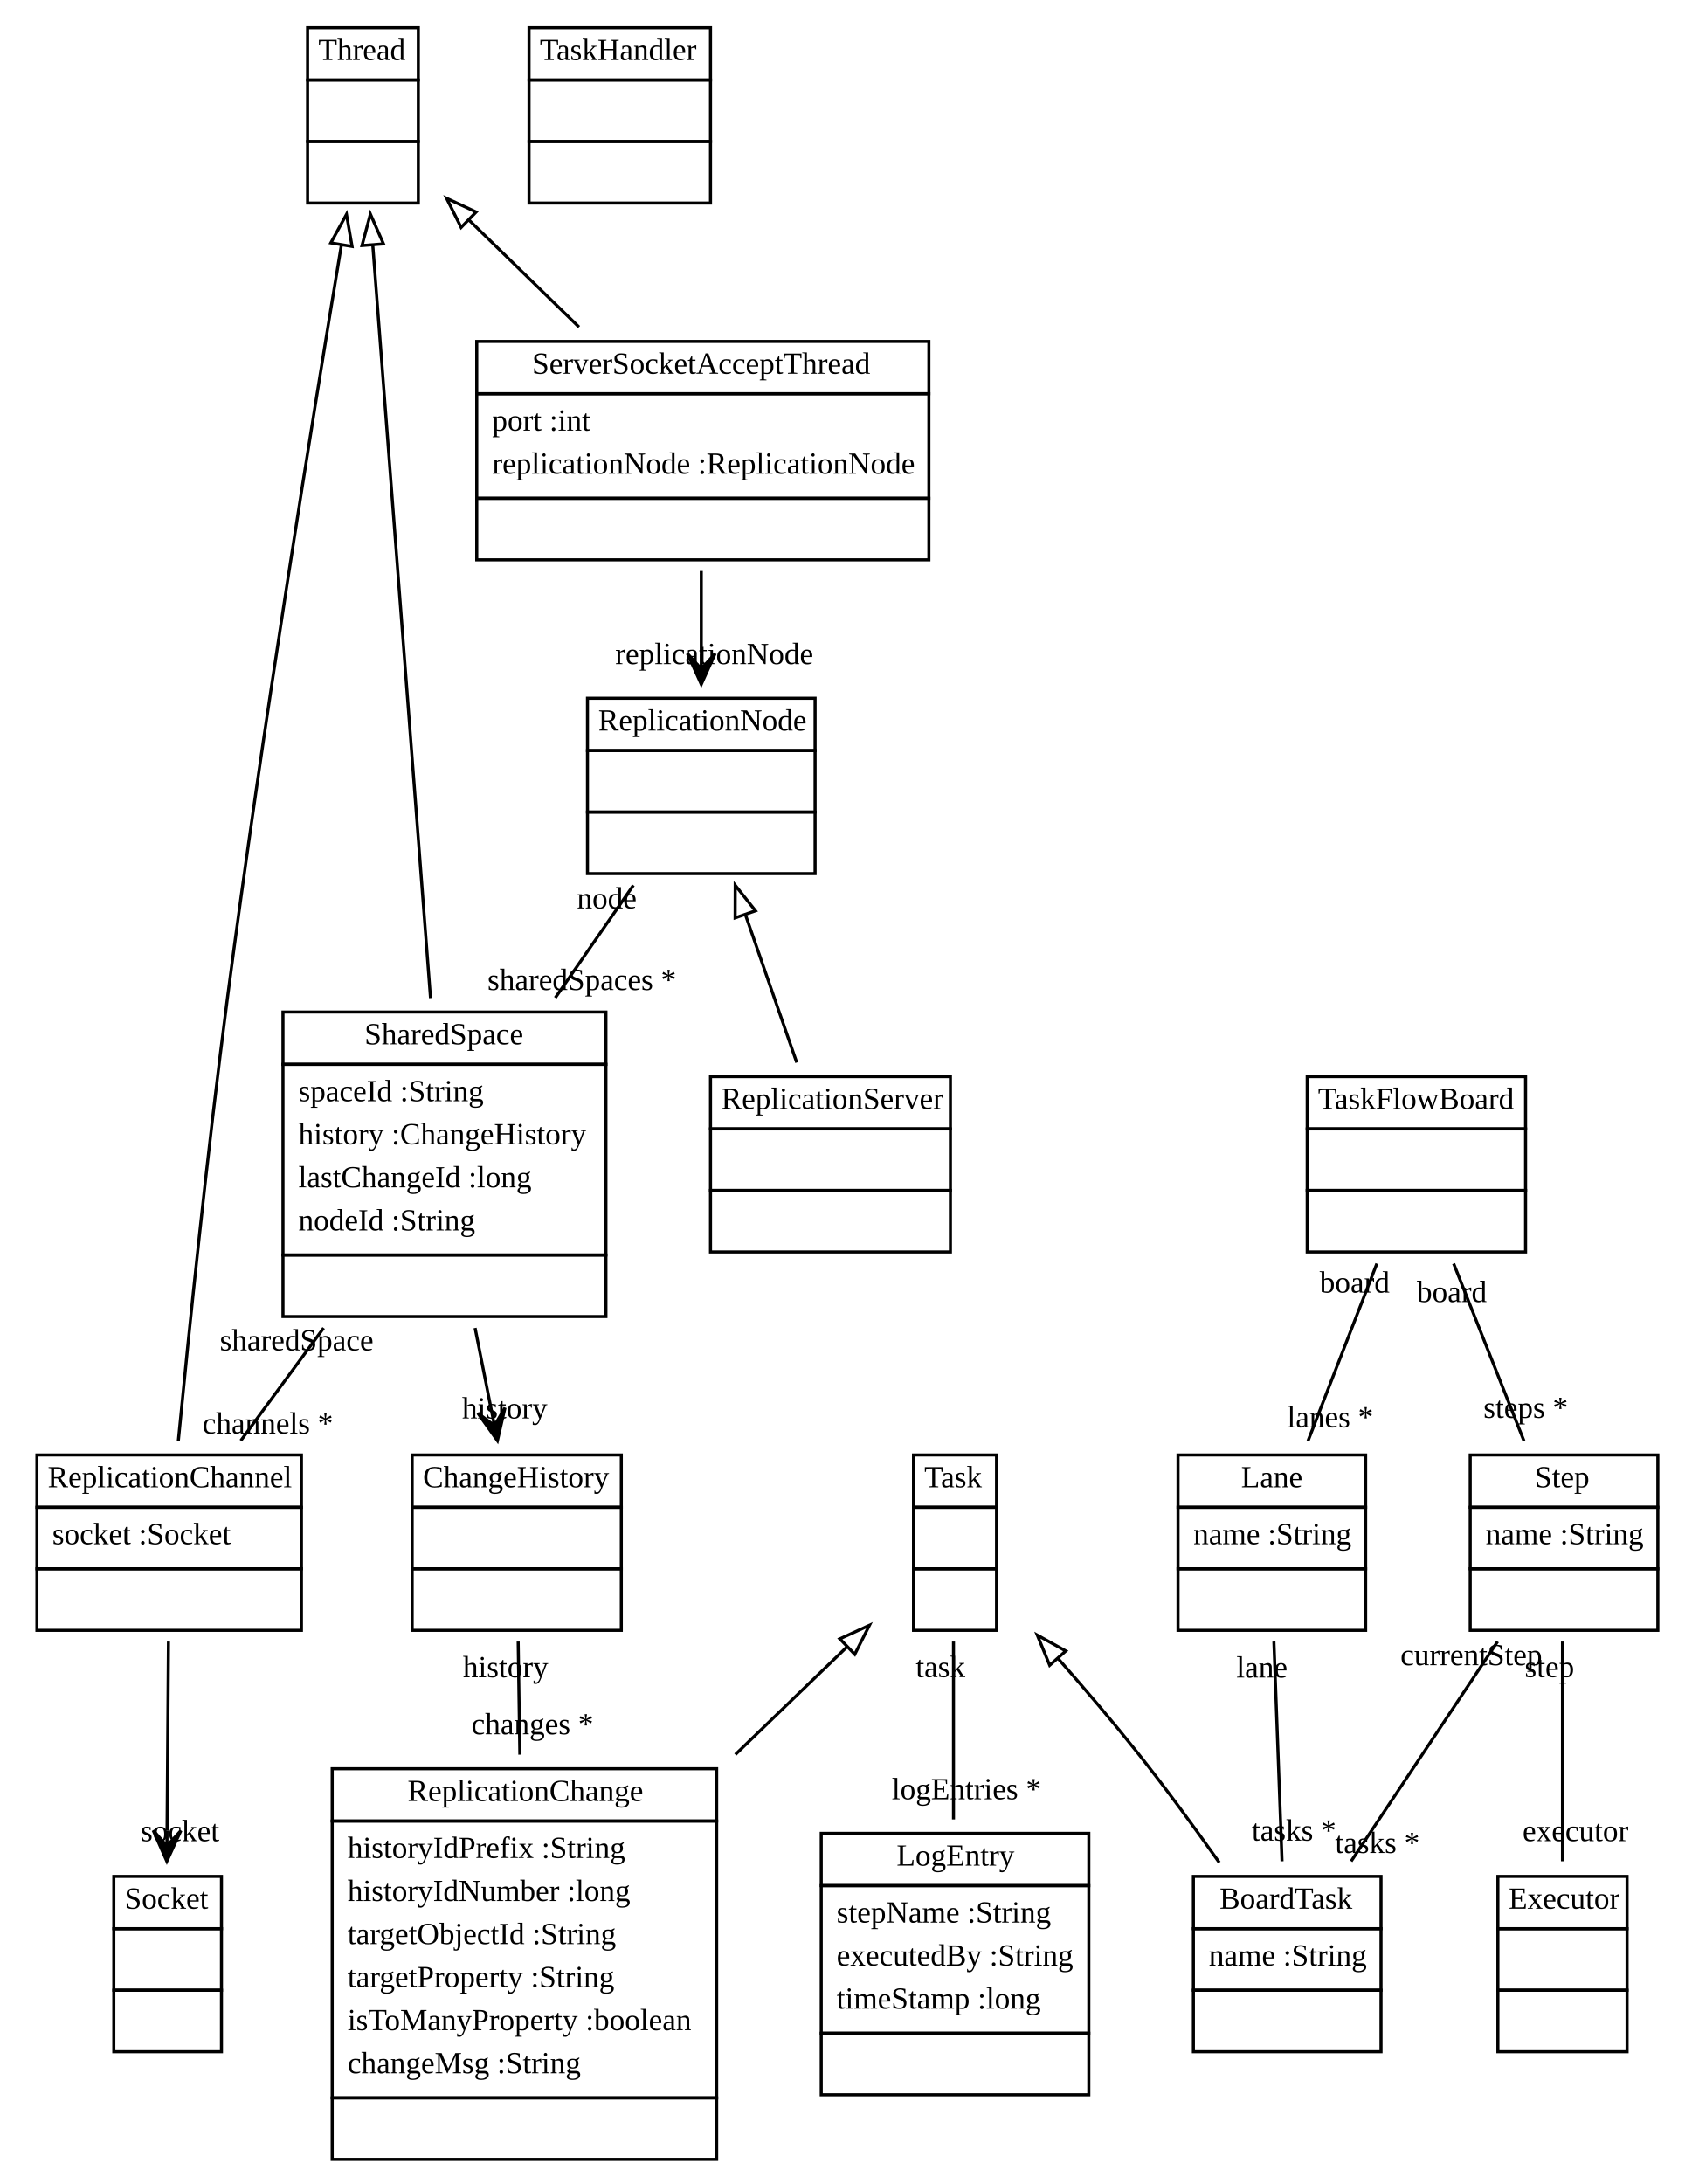
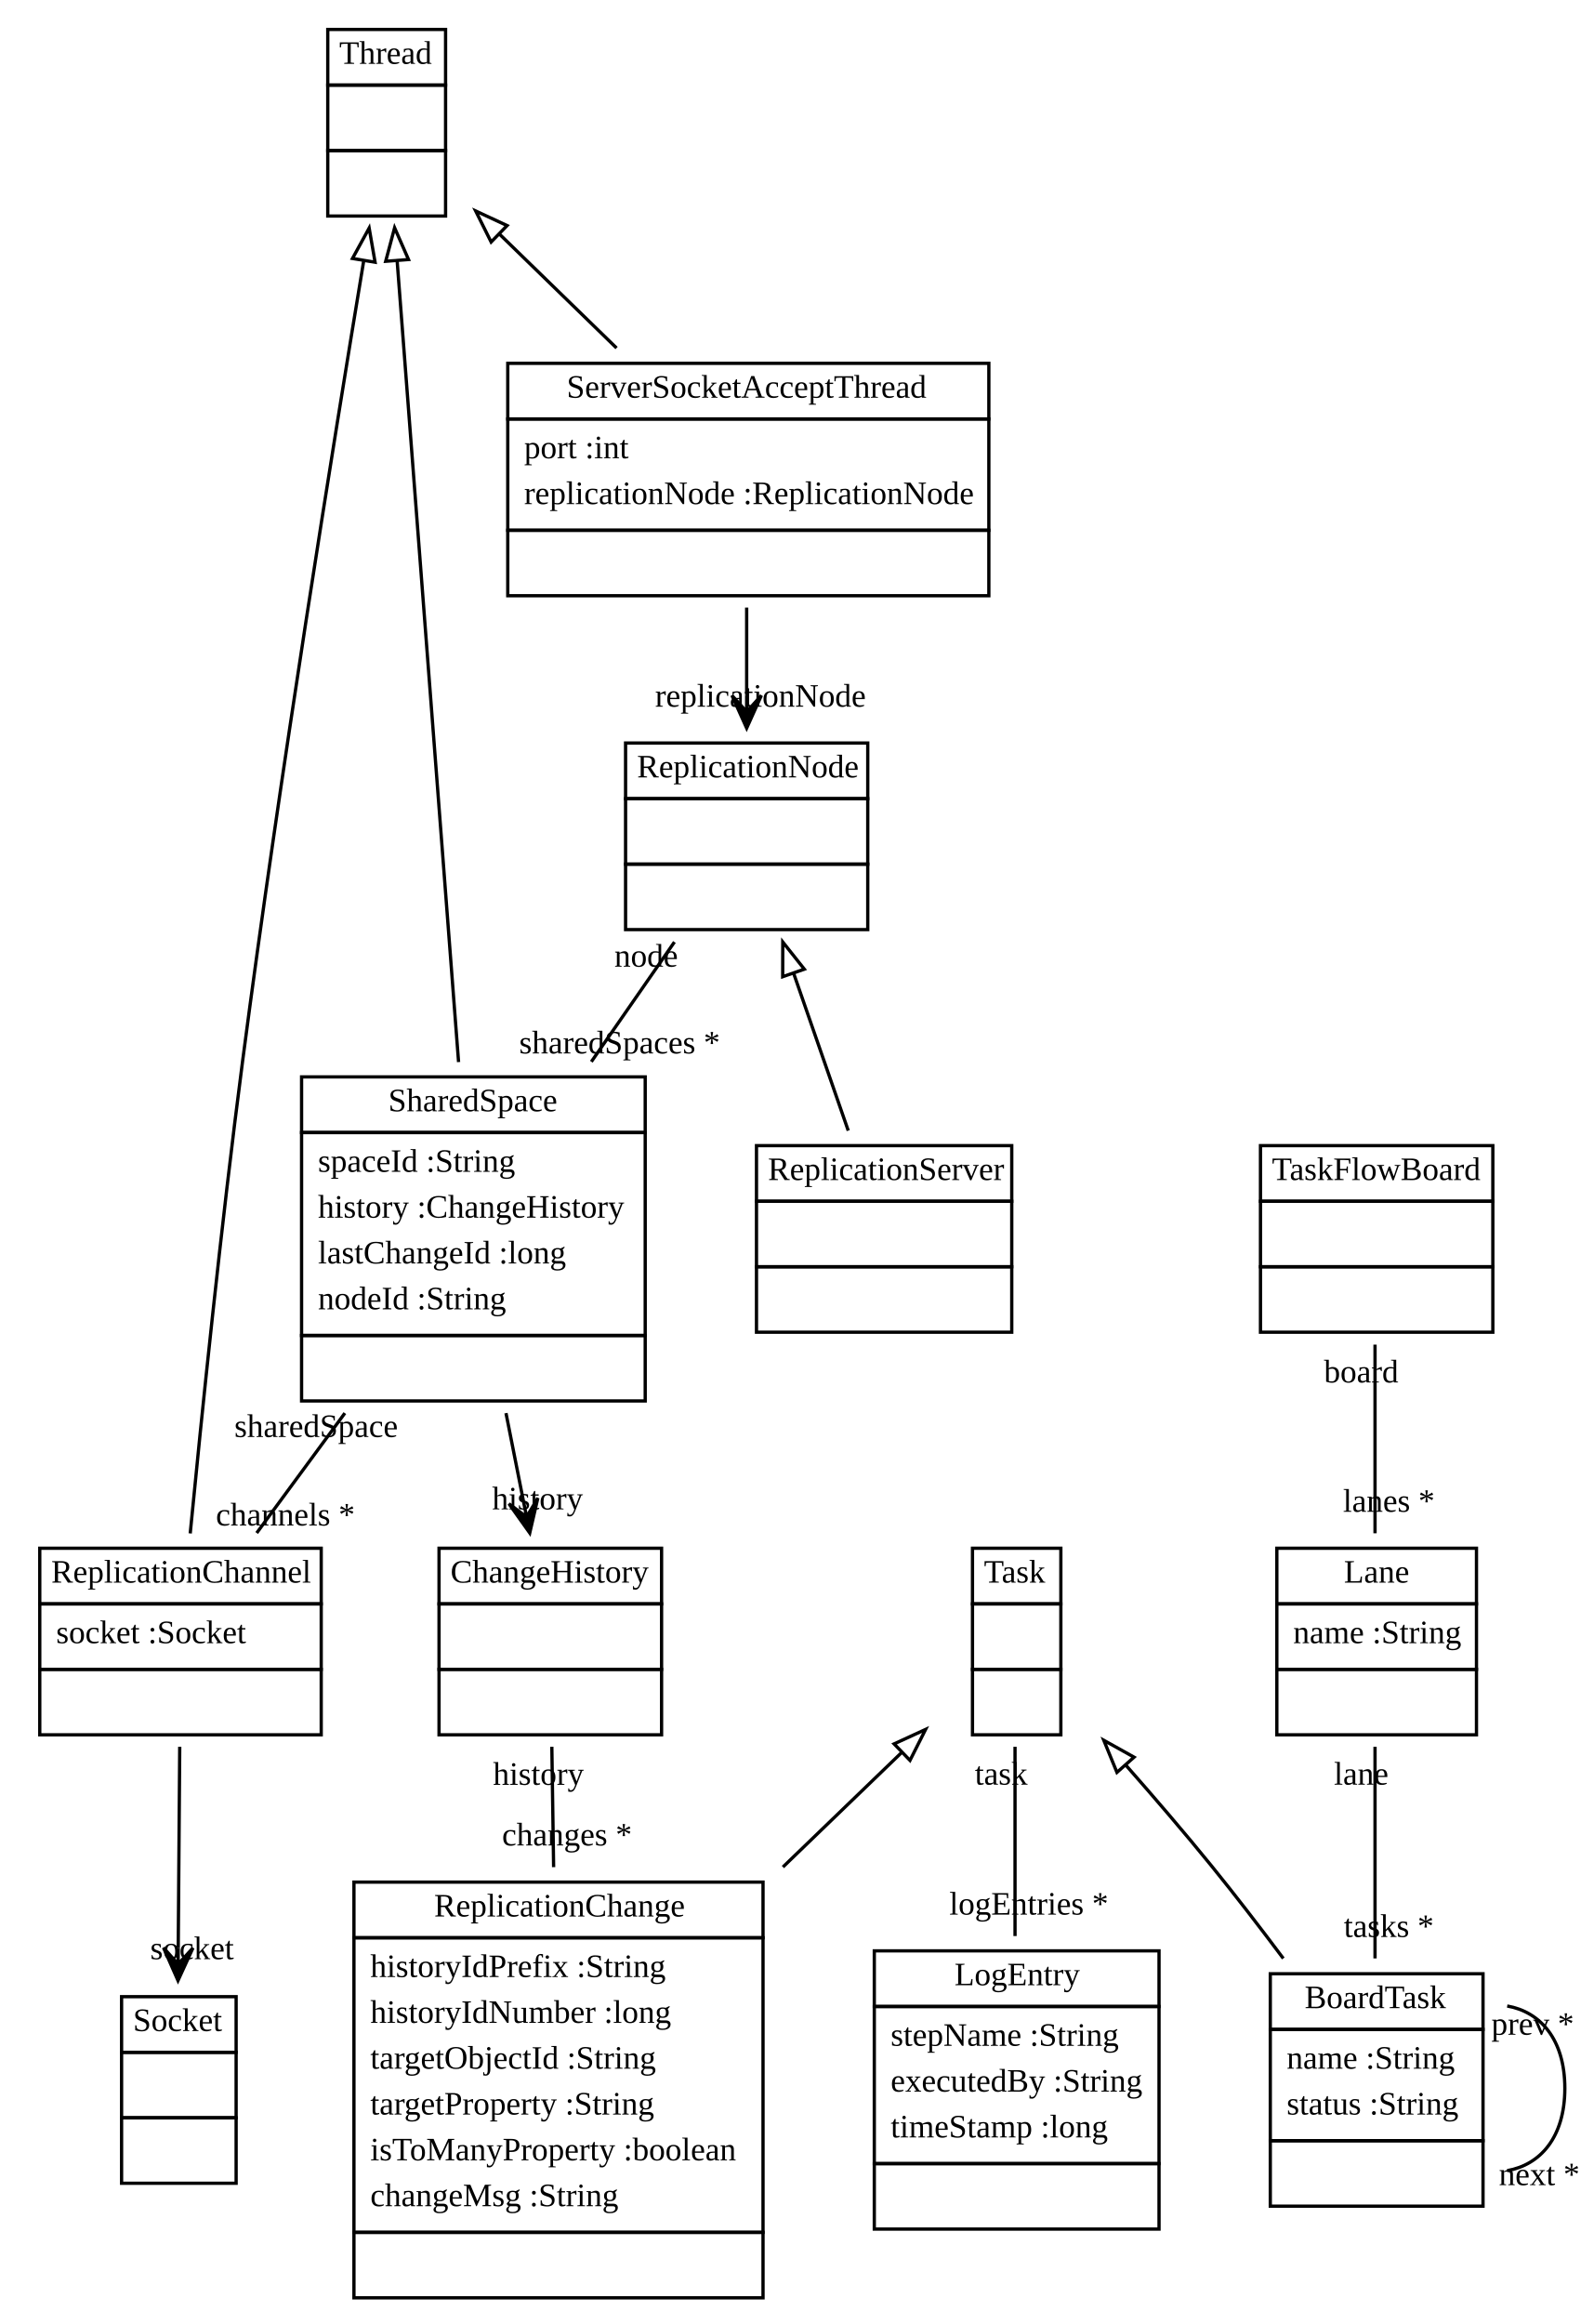
- <svg xmlns="http://www.w3.org/2000/svg" xmlns:xlink="http://www.w3.org/1999/xlink" width="550pt" height="710pt" viewBox="0.00 0.00 550.00 710.00">
+ <svg xmlns="http://www.w3.org/2000/svg" xmlns:xlink="http://www.w3.org/1999/xlink" width="487pt" height="710pt" viewBox="0.00 0.00 486.70 710.00">
  <g id="graph1" class="graph" transform="scale(1 1) rotate(0) translate(4 706)">
-     <polygon fill="white" stroke="white" points="-4,5 -4,-706 547,-706 547,5 -4,5" />
+     <polygon fill="white" stroke="white" points="-4,5 -4,-706 483.699,-706 483.699,5 -4,5" />
    <g id="node1" class="node">
      <a xlink:href="../src/java/lang/Thread.java" xlink:title="&lt;TABLE&gt;">
        <polygon fill="none" stroke="black" points="96,-680 96,-697 132,-697 132,-680 96,-680" />
        <text text-anchor="start" x="99.5" y="-686.5" font-family="Times New Roman,serif" font-size="10.00">Thread</text>
      </a>
      <polygon fill="none" stroke="black" points="96,-660 96,-680 132,-680 132,-660 96,-660" />
      <text text-anchor="start" x="112.5" y="-668" font-family="Times New Roman,serif" font-size="10.00"> </text>
      <polygon fill="none" stroke="black" points="96,-640 96,-660 132,-660 132,-640 96,-640" />
      <text text-anchor="start" x="112.5" y="-648" font-family="Times New Roman,serif" font-size="10.00"> </text>
    </g>
    <g id="node4" class="node">
      <a xlink:href="../src/org/sdmlib/replication/SharedSpace.java" xlink:title="&lt;TABLE&gt;">
        <polygon fill="none" stroke="black" points="88,-360 88,-377 193,-377 193,-360 88,-360" />
        <text text-anchor="start" x="114.5" y="-366.5" font-family="Times New Roman,serif" font-size="10.00">SharedSpace</text>
      </a>
      <polygon fill="none" stroke="black" points="88,-298 88,-360 193,-360 193,-298 88,-298" />
      <text text-anchor="start" x="93" y="-348" font-family="Times New Roman,serif" font-size="10.00">spaceId :String</text>
      <text text-anchor="start" x="93" y="-334" font-family="Times New Roman,serif" font-size="10.00">history :ChangeHistory</text>
      <text text-anchor="start" x="93" y="-320" font-family="Times New Roman,serif" font-size="10.00">lastChangeId :long</text>
      <text text-anchor="start" x="93" y="-306" font-family="Times New Roman,serif" font-size="10.00">nodeId :String</text>
      <polygon fill="none" stroke="black" points="88,-278 88,-298 193,-298 193,-278 88,-278" />
      <text text-anchor="start" x="139" y="-286" font-family="Times New Roman,serif" font-size="10.00"> </text>
    </g>
    <g id="edge2" class="edge">
      <path fill="none" stroke="black" d="M117.201,-626.259C121.936,-564.526 130.801,-448.939 135.971,-381.529" />
      <polygon fill="none" stroke="black" points="113.698,-626.174 116.423,-636.412 120.677,-626.709 113.698,-626.174" />
    </g>
    <g id="node5" class="node">
      <a xlink:href="../src/org/sdmlib/replication/ReplicationChannel.java" xlink:title="&lt;TABLE&gt;">
        <polygon fill="none" stroke="black" points="8,-216 8,-233 94,-233 94,-216 8,-216" />
        <text text-anchor="start" x="11.5" y="-222.5" font-family="Times New Roman,serif" font-size="10.00">ReplicationChannel</text>
      </a>
      <polygon fill="none" stroke="black" points="8,-196 8,-216 94,-216 94,-196 8,-196" />
      <text text-anchor="start" x="13" y="-204" font-family="Times New Roman,serif" font-size="10.00">socket :Socket</text>
      <polygon fill="none" stroke="black" points="8,-176 8,-196 94,-196 94,-176 8,-176" />
      <text text-anchor="start" x="49.5" y="-184" font-family="Times New Roman,serif" font-size="10.00"> </text>
    </g>
    <g id="edge4" class="edge">
      <path fill="none" stroke="black" d="M106.957,-626.153C97.729,-570.507 81.388,-469.041 70,-382 63.402,-331.567 57.394,-272.784 53.971,-237.526" />
      <polygon fill="none" stroke="black" points="103.555,-627.035 108.649,-636.325 110.46,-625.886 103.555,-627.035" />
    </g>
    <g id="node7" class="node">
      <a xlink:href="../src/org/sdmlib/replication/ServerSocketAcceptThread.java" xlink:title="&lt;TABLE&gt;">
        <polygon fill="none" stroke="black" points="151,-578 151,-595 298,-595 298,-578 151,-578" />
        <text text-anchor="start" x="169" y="-584.5" font-family="Times New Roman,serif" font-size="10.00">ServerSocketAcceptThread</text>
      </a>
      <polygon fill="none" stroke="black" points="151,-544 151,-578 298,-578 298,-544 151,-544" />
      <text text-anchor="start" x="156" y="-566" font-family="Times New Roman,serif" font-size="10.00">port :int</text>
      <text text-anchor="start" x="156" y="-552" font-family="Times New Roman,serif" font-size="10.00">replicationNode :ReplicationNode</text>
      <polygon fill="none" stroke="black" points="151,-524 151,-544 298,-544 298,-524 151,-524" />
      <text text-anchor="start" x="223" y="-532" font-family="Times New Roman,serif" font-size="10.00"> </text>
    </g>
    <g id="edge8" class="edge">
      <path fill="none" stroke="black" d="M148.434,-634.505C159.793,-623.455 172.52,-611.076 184.244,-599.672" />
      <polygon fill="none" stroke="black" points="145.919,-632.069 141.191,-641.551 150.8,-637.087 145.919,-632.069" />
    </g>
    <g id="node2" class="node">
      <a xlink:href="../src/java/net/Socket.java" xlink:title="&lt;TABLE&gt;">
        <polygon fill="none" stroke="black" points="33,-79 33,-96 68,-96 68,-79 33,-79" />
        <text text-anchor="start" x="36.5" y="-85.5" font-family="Times New Roman,serif" font-size="10.00">Socket</text>
      </a>
      <polygon fill="none" stroke="black" points="33,-59 33,-79 68,-79 68,-59 33,-59" />
      <text text-anchor="start" x="49" y="-67" font-family="Times New Roman,serif" font-size="10.00"> </text>
      <polygon fill="none" stroke="black" points="33,-39 33,-59 68,-59 68,-39 33,-39" />
      <text text-anchor="start" x="49" y="-47" font-family="Times New Roman,serif" font-size="10.00"> </text>
    </g>
    <g id="node3" class="node">
      <a xlink:href="../src/org/sdmlib/replication/ReplicationNode.java" xlink:title="&lt;TABLE&gt;">
        <polygon fill="none" stroke="black" points="187,-462 187,-479 261,-479 261,-462 187,-462" />
        <text text-anchor="start" x="190.5" y="-468.5" font-family="Times New Roman,serif" font-size="10.00">ReplicationNode</text>
      </a>
      <polygon fill="none" stroke="black" points="187,-442 187,-462 261,-462 261,-442 187,-442" />
      <text text-anchor="start" x="222.5" y="-450" font-family="Times New Roman,serif" font-size="10.00"> </text>
      <polygon fill="none" stroke="black" points="187,-422 187,-442 261,-442 261,-422 187,-422" />
      <text text-anchor="start" x="222.5" y="-430" font-family="Times New Roman,serif" font-size="10.00"> </text>
    </g>
    <g id="edge14" class="edge">
      <path fill="none" stroke="black" d="M201.93,-418.209C194.153,-407.005 185.188,-394.093 176.538,-381.632" />
      <text text-anchor="middle" x="185.178" y="-384.167" font-family="Times New Roman,serif" font-size="10.00">sharedSpaces *</text>
      <text text-anchor="middle" x="193.29" y="-410.674" font-family="Times New Roman,serif" font-size="10.00">node</text>
    </g>
    <g id="node6" class="node">
      <a xlink:href="../src/org/sdmlib/replication/ReplicationServer.java" xlink:title="&lt;TABLE&gt;">
        <polygon fill="none" stroke="black" points="227,-339 227,-356 305,-356 305,-339 227,-339" />
        <text text-anchor="start" x="230.5" y="-345.5" font-family="Times New Roman,serif" font-size="10.00">ReplicationServer</text>
      </a>
      <polygon fill="none" stroke="black" points="227,-319 227,-339 305,-339 305,-319 227,-319" />
      <text text-anchor="start" x="264.5" y="-327" font-family="Times New Roman,serif" font-size="10.00"> </text>
      <polygon fill="none" stroke="black" points="227,-299 227,-319 305,-319 305,-299 227,-299" />
      <text text-anchor="start" x="264.5" y="-307" font-family="Times New Roman,serif" font-size="10.00"> </text>
    </g>
    <g id="edge6" class="edge">
      <path fill="none" stroke="black" d="M238.335,-408.7C243.8,-392.957 249.936,-375.279 255.039,-360.579" />
      <polygon fill="none" stroke="black" points="235.008,-407.614 235.035,-418.209 241.621,-409.909 235.008,-407.614" />
    </g>
    <g id="edge16" class="edge">
      <path fill="none" stroke="black" d="M101.222,-274.28C92.041,-261.797 82.529,-248.866 74.286,-237.658" />
      <text text-anchor="middle" x="83.06" y="-239.955" font-family="Times New Roman,serif" font-size="10.00">channels *</text>
      <text text-anchor="middle" x="92.448" y="-266.983" font-family="Times New Roman,serif" font-size="10.00">sharedSpace</text>
    </g>
    <g id="node10" class="node">
      <a xlink:href="../src/org/sdmlib/replication/ChangeHistory.java" xlink:title="&lt;TABLE&gt;">
        <polygon fill="none" stroke="black" points="130,-216 130,-233 198,-233 198,-216 130,-216" />
        <text text-anchor="start" x="133.5" y="-222.5" font-family="Times New Roman,serif" font-size="10.00">ChangeHistory</text>
      </a>
      <polygon fill="none" stroke="black" points="130,-196 130,-216 198,-216 198,-196 130,-196" />
      <text text-anchor="start" x="162.5" y="-204" font-family="Times New Roman,serif" font-size="10.00"> </text>
      <polygon fill="none" stroke="black" points="130,-176 130,-196 198,-196 198,-176 130,-176" />
      <text text-anchor="start" x="162.5" y="-184" font-family="Times New Roman,serif" font-size="10.00"> </text>
    </g>
-     <g id="edge32" class="edge">
+     <g id="edge28" class="edge">
      <path fill="none" stroke="black" d="M150.457,-274.28C152.236,-265.308 154.062,-256.104 155.774,-247.475" />
      <polygon fill="black" stroke="black" points="157.721,-237.658 160.189,-248.342 156.748,-242.562 155.775,-247.467 155.775,-247.467 155.775,-247.467 156.748,-242.562 151.361,-246.591 157.721,-237.658 157.721,-237.658" />
      <text text-anchor="middle" x="160.103" y="-244.87" font-family="Times New Roman,serif" font-size="10.00">history</text>
    </g>
-     <g id="edge34" class="edge">
+     <g id="edge30" class="edge">
      <path fill="none" stroke="black" d="M50.766,-172.348C50.63,-154.032 50.457,-130.754 50.311,-110.929" />
      <polygon fill="black" stroke="black" points="50.236,-100.921 54.81,-110.887 50.273,-105.921 50.311,-110.921 50.311,-110.921 50.311,-110.921 50.273,-105.921 45.811,-110.954 50.236,-100.921 50.236,-100.921" />
      <text text-anchor="middle" x="54.53" y="-107.452" font-family="Times New Roman,serif" font-size="10.00">socket</text>
    </g>
-     <g id="edge36" class="edge">
+     <g id="edge32" class="edge">
      <path fill="none" stroke="black" d="M224,-520.371C224,-511.679 224,-502.42 224,-493.613" />
      <polygon fill="black" stroke="black" points="224,-483.543 228.5,-493.543 224,-488.543 224,-493.543 224,-493.543 224,-493.543 224,-488.543 219.5,-493.543 224,-483.543 224,-483.543" />
      <text text-anchor="middle" x="228.226" y="-490.106" font-family="Times New Roman,serif" font-size="10.00">replicationNode</text>
    </g>
    <g id="node8" class="node">
      <a xlink:href="../src/org/sdmlib/replication/Task.java" xlink:title="&lt;TABLE&gt;">
        <polygon fill="none" stroke="black" points="293,-216 293,-233 320,-233 320,-216 293,-216" />
        <text text-anchor="start" x="296.5" y="-222.5" font-family="Times New Roman,serif" font-size="10.00">Task</text>
      </a>
      <polygon fill="none" stroke="black" points="293,-196 293,-216 320,-216 320,-196 293,-196" />
      <text text-anchor="start" x="305" y="-204" font-family="Times New Roman,serif" font-size="10.00"> </text>
      <polygon fill="none" stroke="black" points="293,-176 293,-196 320,-196 320,-176 293,-176" />
      <text text-anchor="start" x="305" y="-184" font-family="Times New Roman,serif" font-size="10.00"> </text>
    </g>
    <g id="node9" class="node">
      <a xlink:href="../src/org/sdmlib/replication/LogEntry.java" xlink:title="&lt;TABLE&gt;">
        <polygon fill="none" stroke="black" points="263,-93 263,-110 350,-110 350,-93 263,-93" />
        <text text-anchor="start" x="287.5" y="-99.5" font-family="Times New Roman,serif" font-size="10.00">LogEntry</text>
      </a>
      <polygon fill="none" stroke="black" points="263,-45 263,-93 350,-93 350,-45 263,-45" />
      <text text-anchor="start" x="268" y="-81" font-family="Times New Roman,serif" font-size="10.00">stepName :String</text>
      <text text-anchor="start" x="268" y="-67" font-family="Times New Roman,serif" font-size="10.00">executedBy :String</text>
      <text text-anchor="start" x="268" y="-53" font-family="Times New Roman,serif" font-size="10.00">timeStamp :long</text>
      <polygon fill="none" stroke="black" points="263,-25 263,-45 350,-45 350,-25 263,-25" />
      <text text-anchor="start" x="305" y="-33" font-family="Times New Roman,serif" font-size="10.00"> </text>
    </g>
    <g id="edge18" class="edge">
      <path fill="none" stroke="black" d="M306,-172.348C306,-155.125 306,-133.515 306,-114.514" />
      <text text-anchor="middle" x="310.226" y="-121.078" font-family="Times New Roman,serif" font-size="10.00">logEntries *</text>
      <text text-anchor="middle" x="301.774" y="-160.785" font-family="Times New Roman,serif" font-size="10.00">task</text>
    </g>
    <g id="node11" class="node">
      <a xlink:href="../src/org/sdmlib/replication/ReplicationChange.java" xlink:title="&lt;TABLE&gt;">
        <polygon fill="none" stroke="black" points="104,-114 104,-131 229,-131 229,-114 104,-114" />
        <text text-anchor="start" x="128.5" y="-120.5" font-family="Times New Roman,serif" font-size="10.00">ReplicationChange</text>
      </a>
      <polygon fill="none" stroke="black" points="104,-24 104,-114 229,-114 229,-24 104,-24" />
      <text text-anchor="start" x="109" y="-102" font-family="Times New Roman,serif" font-size="10.00">historyIdPrefix :String</text>
      <text text-anchor="start" x="109" y="-88" font-family="Times New Roman,serif" font-size="10.00">historyIdNumber :long</text>
      <text text-anchor="start" x="109" y="-74" font-family="Times New Roman,serif" font-size="10.00">targetObjectId :String</text>
      <text text-anchor="start" x="109" y="-60" font-family="Times New Roman,serif" font-size="10.00">targetProperty :String</text>
      <text text-anchor="start" x="109" y="-46" font-family="Times New Roman,serif" font-size="10.00">isToManyProperty :boolean</text>
      <text text-anchor="start" x="109" y="-32" font-family="Times New Roman,serif" font-size="10.00">changeMsg :String</text>
      <polygon fill="none" stroke="black" points="104,-4 104,-24 229,-24 229,-4 104,-4" />
      <text text-anchor="start" x="165" y="-12" font-family="Times New Roman,serif" font-size="10.00"> </text>
    </g>
    <g id="edge10" class="edge">
      <path fill="none" stroke="black" d="M271.309,-170.548C260.275,-159.908 247.655,-147.739 235.076,-135.609" />
      <polygon fill="none" stroke="black" points="269.046,-173.228 278.674,-177.65 273.905,-168.189 269.046,-173.228" />
    </g>
-     <g id="node16" class="node">
+     <g id="node14" class="node">
      <a xlink:href="../src/org/sdmlib/replication/BoardTask.java" xlink:title="&lt;TABLE&gt;">
-         <polygon fill="none" stroke="black" points="384,-79 384,-96 445,-96 445,-79 384,-79" />
-         <text text-anchor="start" x="392.5" y="-85.5" font-family="Times New Roman,serif" font-size="10.00">BoardTask</text>
-       </a>
-       <polygon fill="none" stroke="black" points="384,-59 384,-79 445,-79 445,-59 384,-59" />
-       <text text-anchor="start" x="389" y="-67" font-family="Times New Roman,serif" font-size="10.00">name :String</text>
-       <polygon fill="none" stroke="black" points="384,-39 384,-59 445,-59 445,-39 384,-39" />
-       <text text-anchor="start" x="413" y="-47" font-family="Times New Roman,serif" font-size="10.00"> </text>
+         <polygon fill="none" stroke="black" points="384,-86 384,-103 449,-103 449,-86 384,-86" />
+         <text text-anchor="start" x="394.5" y="-92.5" font-family="Times New Roman,serif" font-size="10.00">BoardTask</text>
+       </a>
+       <polygon fill="none" stroke="black" points="384,-52 384,-86 449,-86 449,-52 384,-52" />
+       <text text-anchor="start" x="389" y="-74" font-family="Times New Roman,serif" font-size="10.00">name :String</text>
+       <text text-anchor="start" x="389" y="-60" font-family="Times New Roman,serif" font-size="10.00">status :String</text>
+       <polygon fill="none" stroke="black" points="384,-32 384,-52 449,-52 449,-32 384,-32" />
+       <text text-anchor="start" x="415" y="-40" font-family="Times New Roman,serif" font-size="10.00"> </text>
    </g>
    <g id="edge12" class="edge">
-       <path fill="none" stroke="black" d="M340.065,-166.763C348.726,-156.928 357.876,-146.206 366,-136 375.001,-124.693 384.371,-111.879 392.418,-100.507" />
-       <polygon fill="none" stroke="black" points="337.276,-164.633 333.253,-174.434 342.51,-169.281 337.276,-164.633" />
+       <path fill="none" stroke="black" d="M339.929,-166.654C348.592,-156.82 357.777,-146.126 366,-136 373.319,-126.986 380.947,-117.063 387.975,-107.679" />
+       <polygon fill="none" stroke="black" points="337.139,-164.525 333.122,-174.329 342.376,-169.17 337.139,-164.525" />
    </g>
    <g id="edge20" class="edge">
      <path fill="none" stroke="black" d="M164.469,-172.348C164.633,-161.282 164.824,-148.404 165.014,-135.572" />
      <text text-anchor="middle" x="169.105" y="-142.196" font-family="Times New Roman,serif" font-size="10.00">changes *</text>
      <text text-anchor="middle" x="160.377" y="-160.724" font-family="Times New Roman,serif" font-size="10.00">history</text>
    </g>
    <g id="node12" class="node">
      <a xlink:href="../src/org/sdmlib/replication/TaskFlowBoard.java" xlink:title="&lt;TABLE&gt;">
-         <polygon fill="none" stroke="black" points="421,-339 421,-356 492,-356 492,-339 421,-339" />
-         <text text-anchor="start" x="424.5" y="-345.5" font-family="Times New Roman,serif" font-size="10.00">TaskFlowBoard</text>
-       </a>
-       <polygon fill="none" stroke="black" points="421,-319 421,-339 492,-339 492,-319 421,-319" />
-       <text text-anchor="start" x="455" y="-327" font-family="Times New Roman,serif" font-size="10.00"> </text>
-       <polygon fill="none" stroke="black" points="421,-299 421,-319 492,-319 492,-299 421,-299" />
-       <text text-anchor="start" x="455" y="-307" font-family="Times New Roman,serif" font-size="10.00"> </text>
+         <polygon fill="none" stroke="black" points="381,-339 381,-356 452,-356 452,-339 381,-339" />
+         <text text-anchor="start" x="384.5" y="-345.5" font-family="Times New Roman,serif" font-size="10.00">TaskFlowBoard</text>
+       </a>
+       <polygon fill="none" stroke="black" points="381,-319 381,-339 452,-339 452,-319 381,-319" />
+       <text text-anchor="start" x="415" y="-327" font-family="Times New Roman,serif" font-size="10.00"> </text>
+       <polygon fill="none" stroke="black" points="381,-299 381,-319 452,-319 452,-299 381,-299" />
+       <text text-anchor="start" x="415" y="-307" font-family="Times New Roman,serif" font-size="10.00"> </text>
    </g>
    <g id="node13" class="node">
      <a xlink:href="../src/org/sdmlib/replication/Lane.java" xlink:title="&lt;TABLE&gt;">
-         <polygon fill="none" stroke="black" points="379,-216 379,-233 440,-233 440,-216 379,-216" />
-         <text text-anchor="start" x="399.5" y="-222.5" font-family="Times New Roman,serif" font-size="10.00">Lane</text>
-       </a>
-       <polygon fill="none" stroke="black" points="379,-196 379,-216 440,-216 440,-196 379,-196" />
-       <text text-anchor="start" x="384" y="-204" font-family="Times New Roman,serif" font-size="10.00">name :String</text>
-       <polygon fill="none" stroke="black" points="379,-176 379,-196 440,-196 440,-176 379,-176" />
-       <text text-anchor="start" x="408" y="-184" font-family="Times New Roman,serif" font-size="10.00"> </text>
+         <polygon fill="none" stroke="black" points="386,-216 386,-233 447,-233 447,-216 386,-216" />
+         <text text-anchor="start" x="406.5" y="-222.5" font-family="Times New Roman,serif" font-size="10.00">Lane</text>
+       </a>
+       <polygon fill="none" stroke="black" points="386,-196 386,-216 447,-216 447,-196 386,-196" />
+       <text text-anchor="start" x="391" y="-204" font-family="Times New Roman,serif" font-size="10.00">name :String</text>
+       <polygon fill="none" stroke="black" points="386,-176 386,-196 447,-196 447,-176 386,-176" />
+       <text text-anchor="start" x="415" y="-184" font-family="Times New Roman,serif" font-size="10.00"> </text>
    </g>
    <g id="edge22" class="edge">
-       <path fill="none" stroke="black" d="M443.651,-295.209C436.743,-277.424 428.161,-255.33 421.266,-237.579" />
-       <text text-anchor="middle" x="428.487" y="-241.997" font-family="Times New Roman,serif" font-size="10.00">lanes *</text>
-       <text text-anchor="middle" x="436.43" y="-285.791" font-family="Times New Roman,serif" font-size="10.00">board</text>
-     </g>
-     <g id="node14" class="node">
-       <a xlink:href="../src/org/sdmlib/replication/Step.java" xlink:title="&lt;TABLE&gt;">
-         <polygon fill="none" stroke="black" points="474,-216 474,-233 535,-233 535,-216 474,-216" />
-         <text text-anchor="start" x="495" y="-222.5" font-family="Times New Roman,serif" font-size="10.00">Step</text>
-       </a>
-       <polygon fill="none" stroke="black" points="474,-196 474,-216 535,-216 535,-196 474,-196" />
-       <text text-anchor="start" x="479" y="-204" font-family="Times New Roman,serif" font-size="10.00">name :String</text>
-       <polygon fill="none" stroke="black" points="474,-176 474,-196 535,-196 535,-176 474,-176" />
-       <text text-anchor="start" x="503" y="-184" font-family="Times New Roman,serif" font-size="10.00"> </text>
+       <path fill="none" stroke="black" d="M416,-295.209C416,-277.424 416,-255.33 416,-237.579" />
+       <text text-anchor="middle" x="420.226" y="-244.142" font-family="Times New Roman,serif" font-size="10.00">lanes *</text>
+       <text text-anchor="middle" x="411.774" y="-283.646" font-family="Times New Roman,serif" font-size="10.00">board</text>
    </g>
    <g id="edge24" class="edge">
-       <path fill="none" stroke="black" d="M468.611,-295.209C475.667,-277.424 484.431,-255.33 491.473,-237.579" />
-       <text text-anchor="middle" x="492.059" y="-245.062" font-family="Times New Roman,serif" font-size="10.00">steps *</text>
-       <text text-anchor="middle" x="468.025" y="-282.726" font-family="Times New Roman,serif" font-size="10.00">board</text>
-     </g>
-     <g id="edge30" class="edge">
-       <path fill="none" stroke="black" d="M410.172,-172.348C410.969,-150.839 412.019,-122.487 412.818,-100.921" />
-       <text text-anchor="middle" x="416.706" y="-107.634" font-family="Times New Roman,serif" font-size="10.00">tasks *</text>
-       <text text-anchor="middle" x="406.284" y="-160.635" font-family="Times New Roman,serif" font-size="10.00">lane</text>
-     </g>
-     <g id="node15" class="node">
-       <a xlink:href="../src/org/sdmlib/replication/Executor.java" xlink:title="&lt;TABLE&gt;">
-         <polygon fill="none" stroke="black" points="483,-79 483,-96 525,-96 525,-79 483,-79" />
-         <text text-anchor="start" x="486.5" y="-85.5" font-family="Times New Roman,serif" font-size="10.00">Executor</text>
-       </a>
-       <polygon fill="none" stroke="black" points="483,-59 483,-79 525,-79 525,-59 483,-59" />
-       <text text-anchor="start" x="502.5" y="-67" font-family="Times New Roman,serif" font-size="10.00"> </text>
-       <polygon fill="none" stroke="black" points="483,-39 483,-59 525,-59 525,-39 483,-39" />
-       <text text-anchor="start" x="502.5" y="-47" font-family="Times New Roman,serif" font-size="10.00"> </text>
+       <path fill="none" stroke="black" d="M416,-172.348C416,-153.021 416,-128.169 416,-107.68" />
+       <text text-anchor="middle" x="420.226" y="-114.243" font-family="Times New Roman,serif" font-size="10.00">tasks *</text>
+       <text text-anchor="middle" x="411.774" y="-160.785" font-family="Times New Roman,serif" font-size="10.00">lane</text>
    </g>
    <g id="edge26" class="edge">
-       <path fill="none" stroke="black" d="M504,-172.348C504,-150.839 504,-122.487 504,-100.921" />
-       <text text-anchor="middle" x="508.226" y="-107.484" font-family="Times New Roman,serif" font-size="10.00">executor</text>
-       <text text-anchor="middle" x="499.774" y="-160.785" font-family="Times New Roman,serif" font-size="10.00">step</text>
-     </g>
-     <g id="edge28" class="edge">
-       <path fill="none" stroke="black" d="M482.899,-172.348C468.559,-150.839 449.658,-122.487 435.281,-100.921" />
-       <text text-anchor="middle" x="443.824" y="-103.618" font-family="Times New Roman,serif" font-size="10.00">tasks *</text>
-       <text text-anchor="middle" x="474.355" y="-164.652" font-family="Times New Roman,serif" font-size="10.00">currentStep</text>
-     </g>
-     <g id="node17" class="node">
-       <a xlink:href="../src/org/sdmlib/replication/TaskHandler.java" xlink:title="&lt;TABLE&gt;">
-         <polygon fill="none" stroke="black" points="168,-680 168,-697 227,-697 227,-680 168,-680" />
-         <text text-anchor="start" x="171.5" y="-686.5" font-family="Times New Roman,serif" font-size="10.00">TaskHandler</text>
-       </a>
-       <polygon fill="none" stroke="black" points="168,-660 168,-680 227,-680 227,-660 168,-660" />
-       <text text-anchor="start" x="196" y="-668" font-family="Times New Roman,serif" font-size="10.00"> </text>
-       <polygon fill="none" stroke="black" points="168,-640 168,-660 227,-660 227,-640 168,-640" />
-       <text text-anchor="start" x="196" y="-648" font-family="Times New Roman,serif" font-size="10.00"> </text>
+       <path fill="none" stroke="black" d="M456.387,-93.15C466.466,-91.391 474,-83.008 474,-68 474,-52.992 466.466,-44.609 456.387,-42.85" />
+       <text text-anchor="middle" x="466.199" y="-38.419" font-family="Times New Roman,serif" font-size="10.00">next *</text>
+       <text text-anchor="middle" x="464.173" y="-84.375" font-family="Times New Roman,serif" font-size="10.00">prev *</text>
    </g>
  </g>
</svg>
